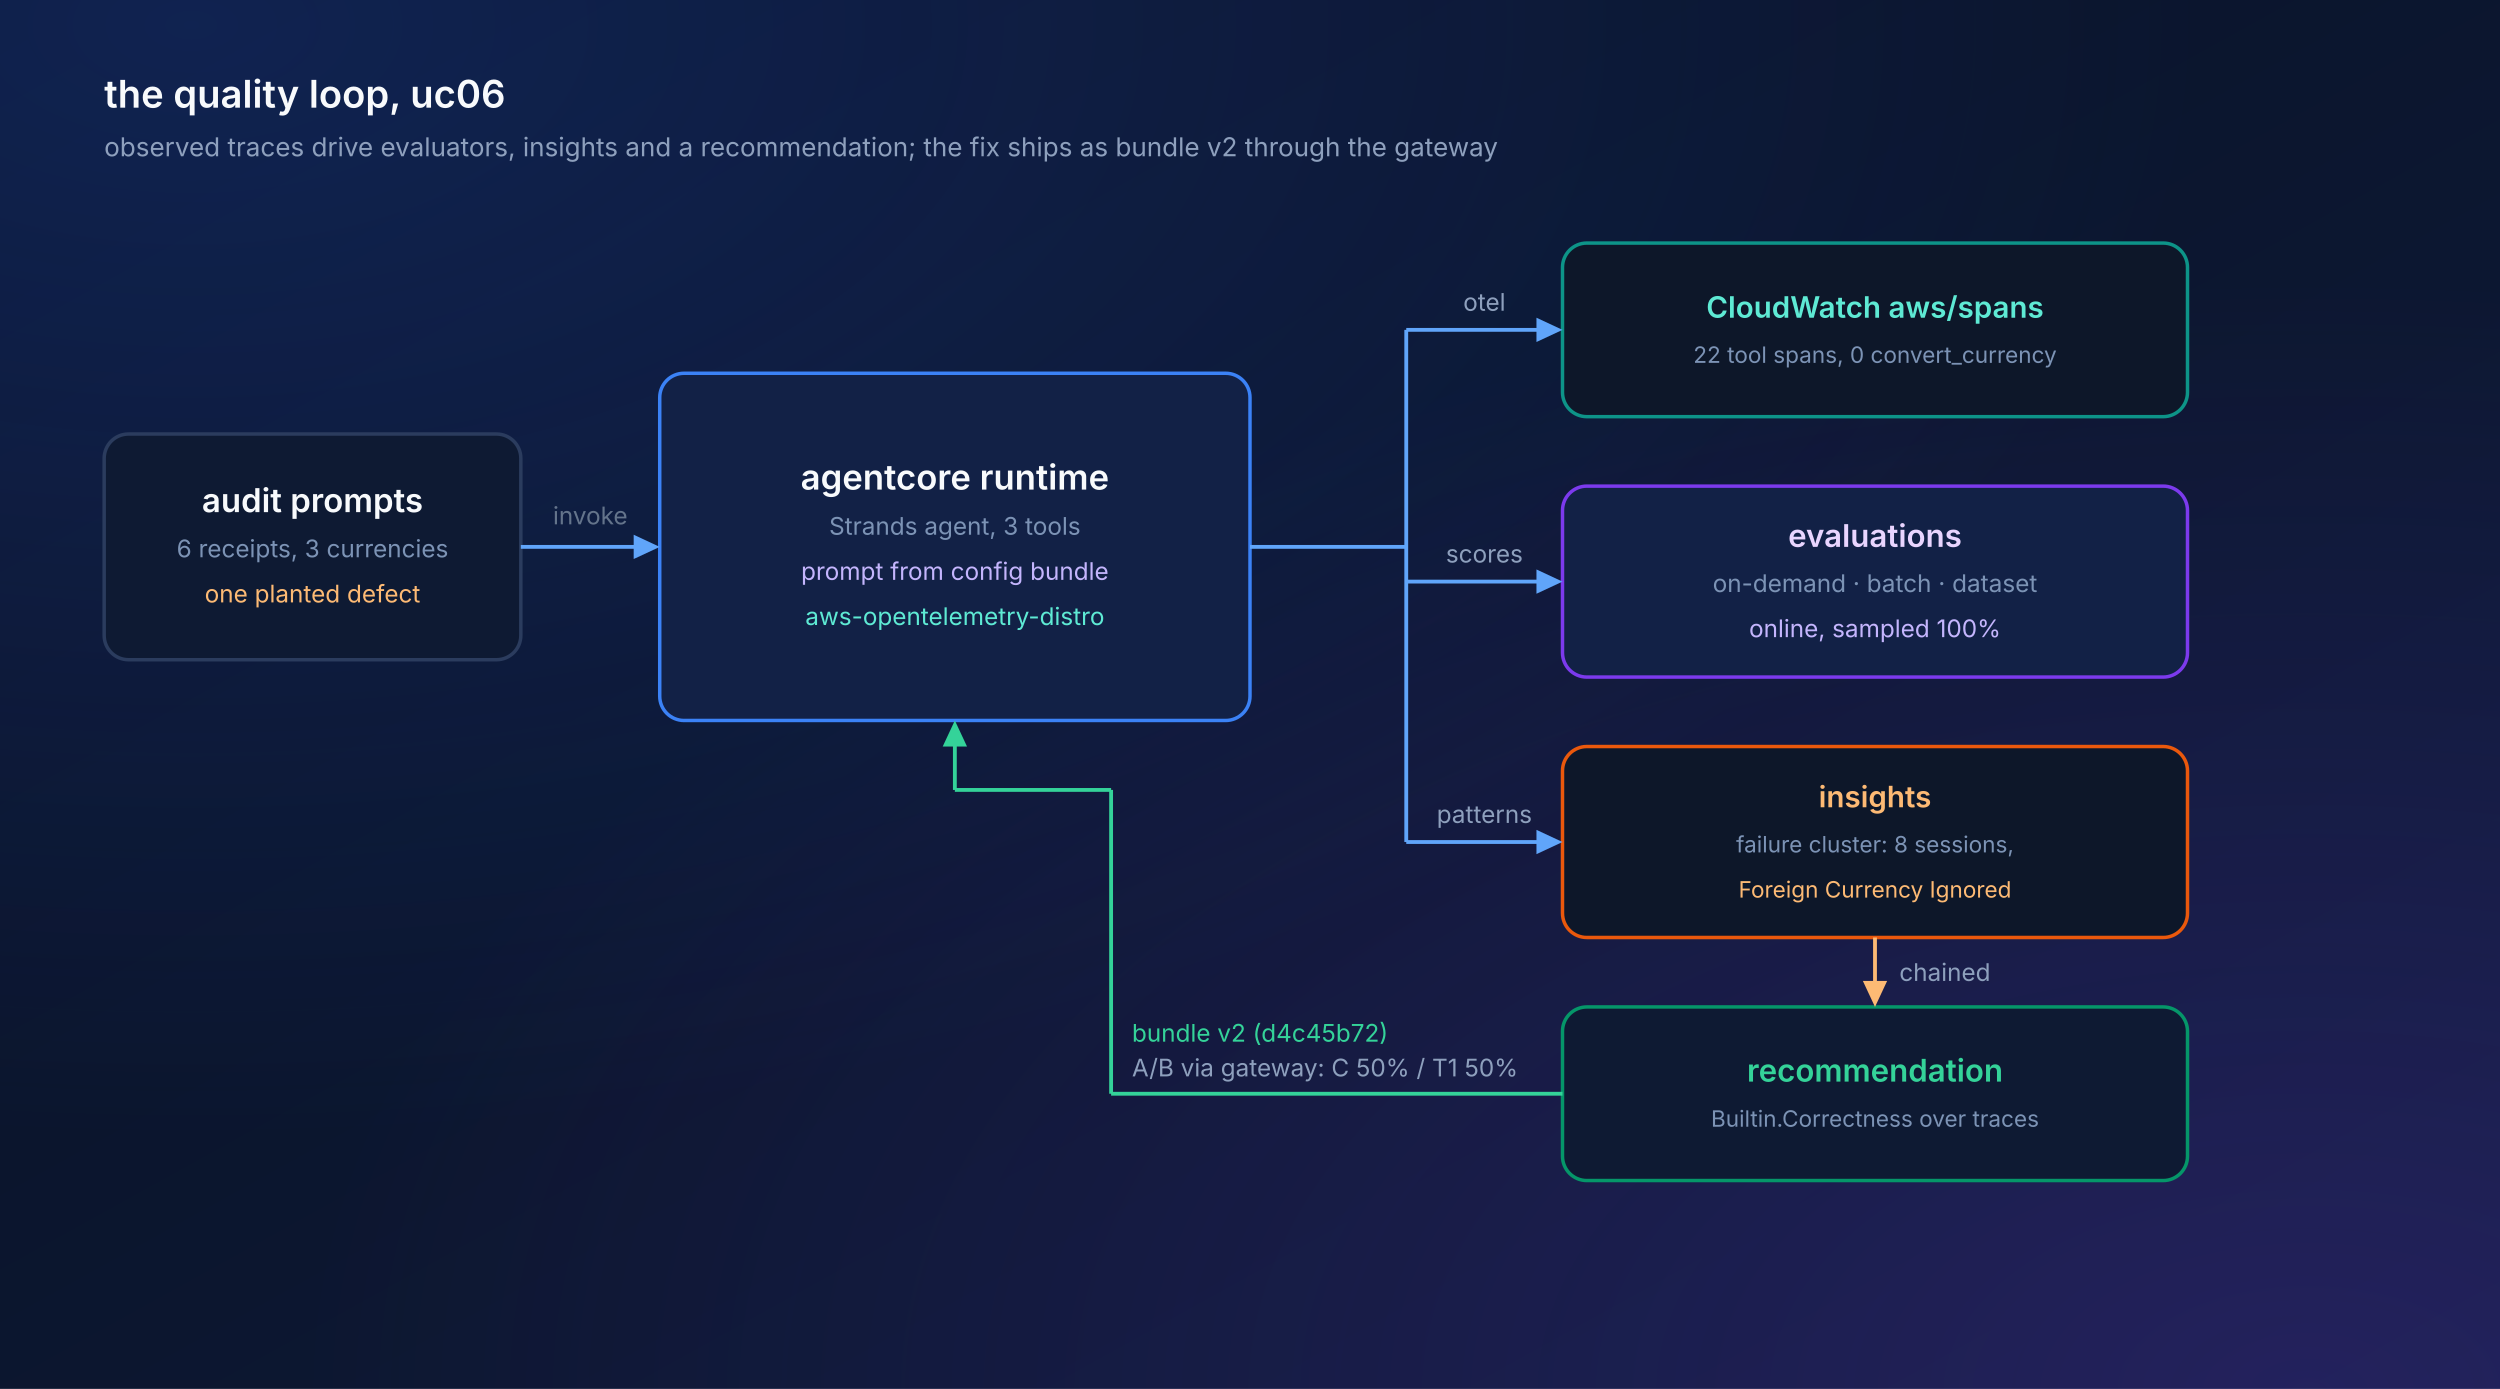
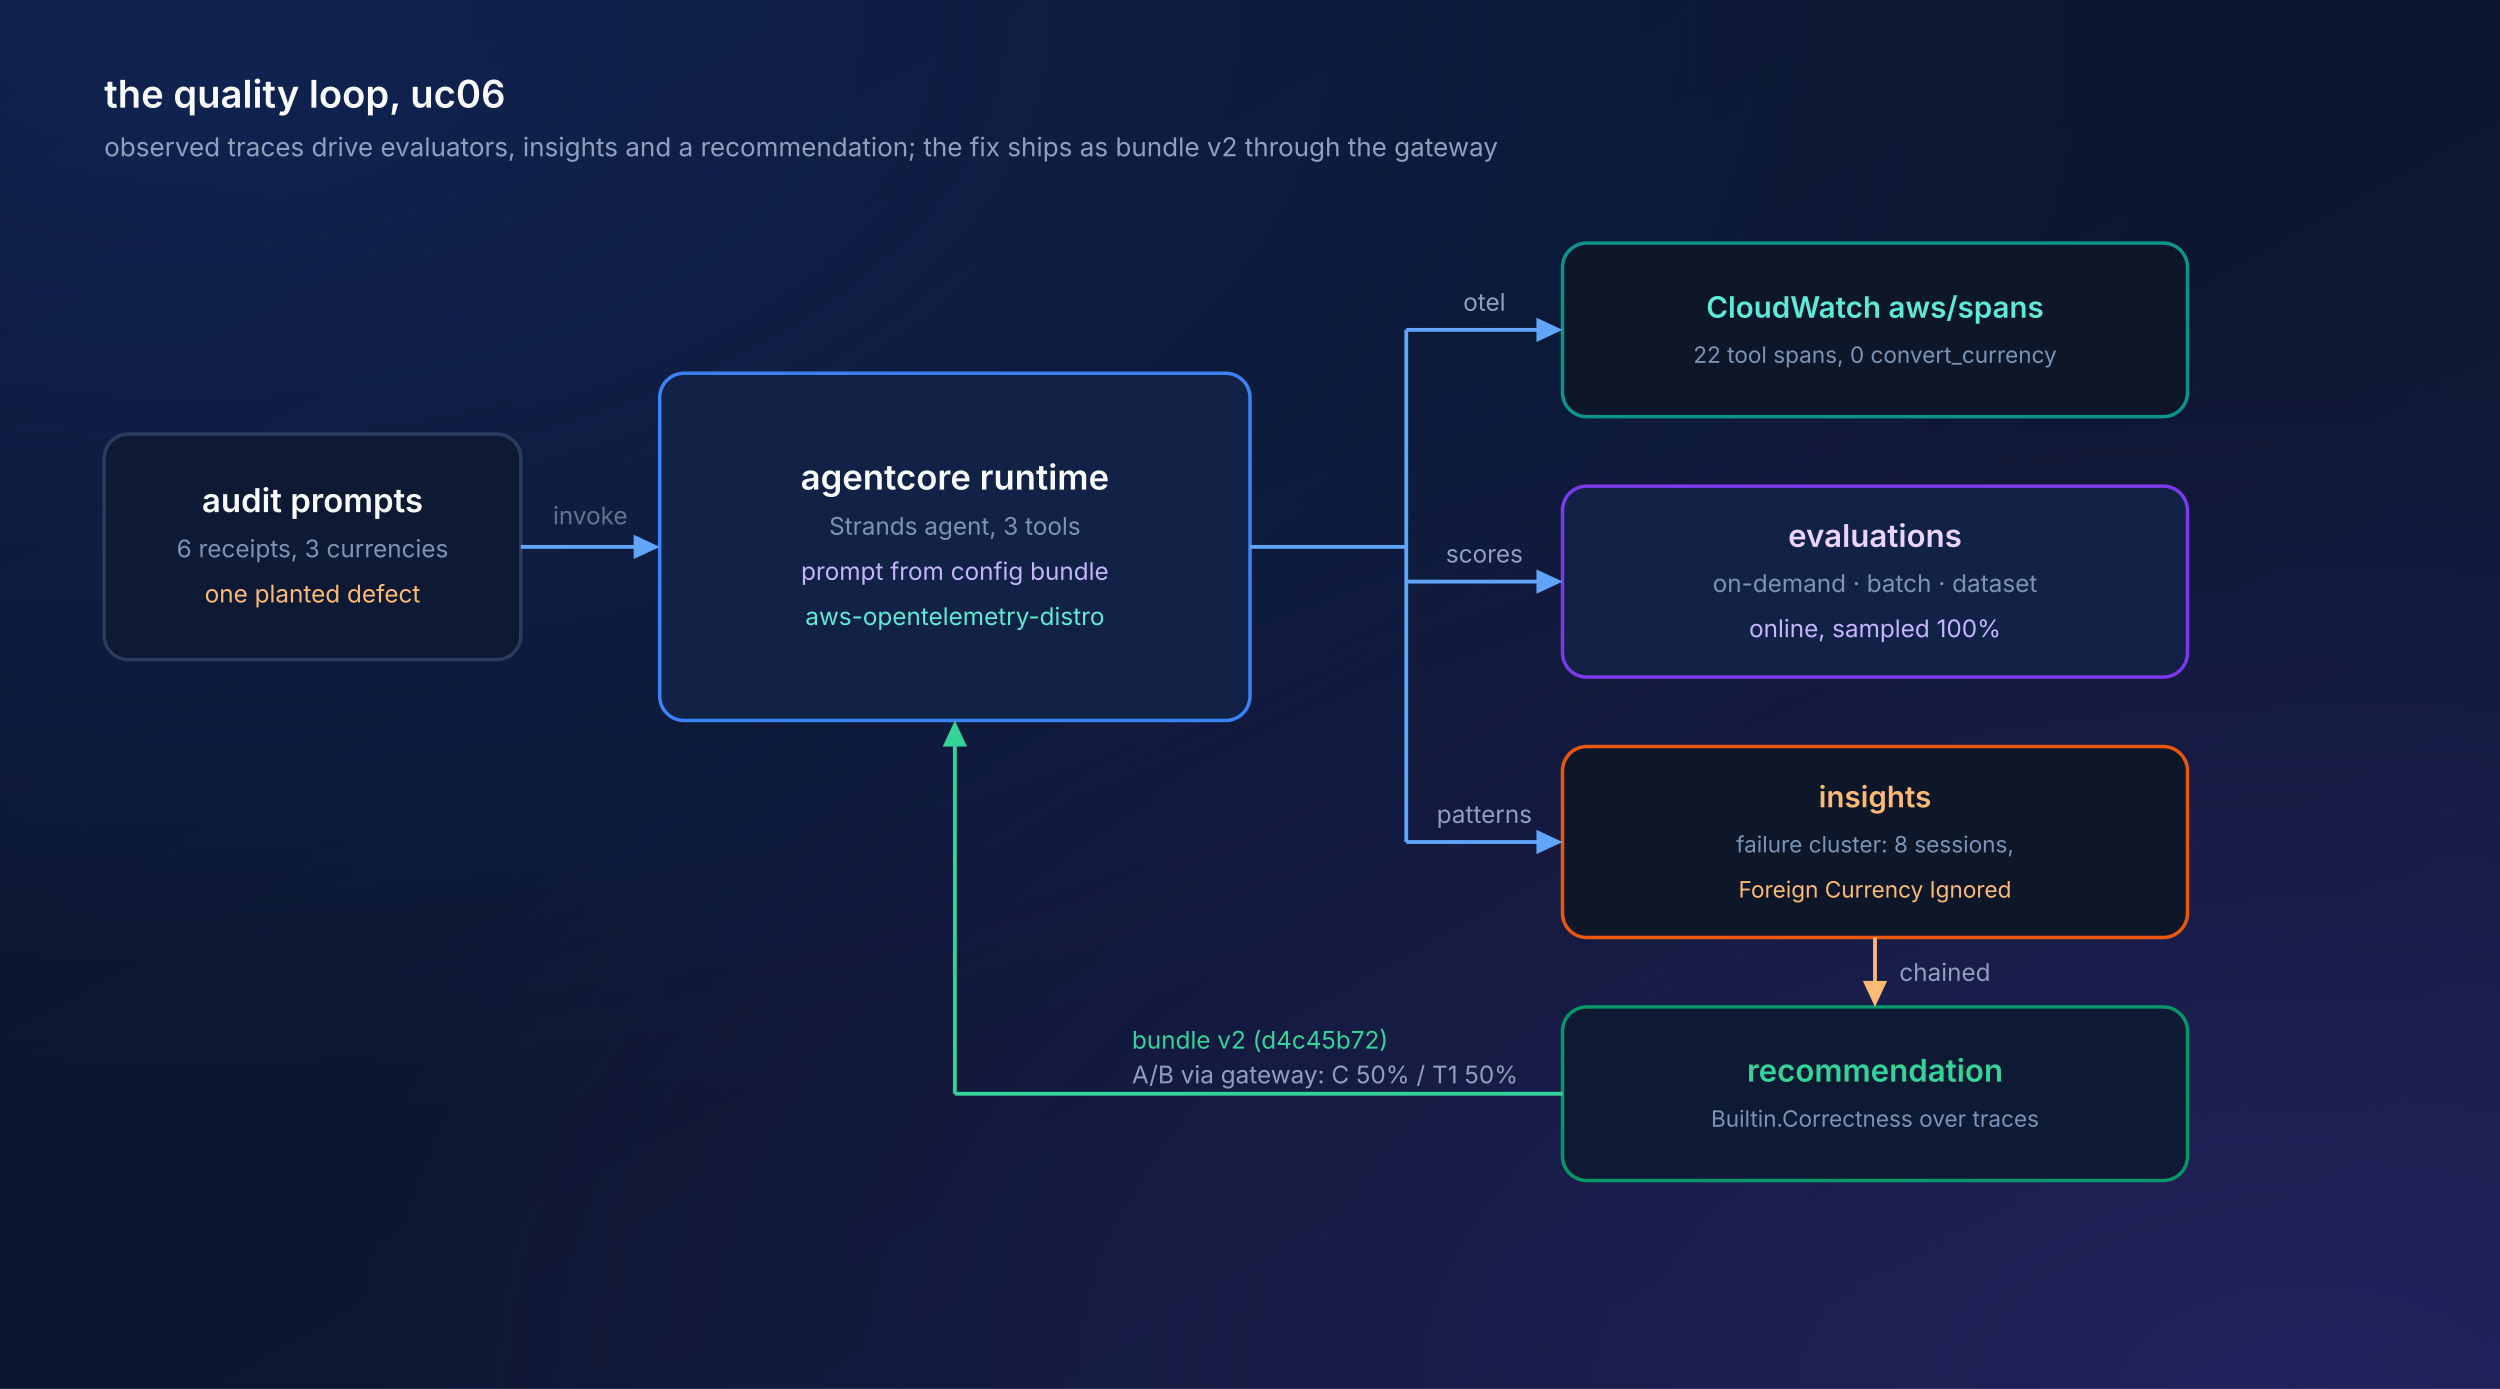
<svg xmlns="http://www.w3.org/2000/svg" viewBox="0 0 1440 800" width="1440" height="800" role="img">
  <defs>
    <linearGradient id="bg" x1="0" y1="0" x2="1" y2="1">
      <stop offset="0" stop-color="#0a1024" />
      <stop offset="1" stop-color="#0d1c3a" />
    </linearGradient>
    <radialGradient id="g1" cx="0.08" cy="0.02" r="0.8">
      <stop offset="0" stop-color="#2563eb" stop-opacity="0.22" />
      <stop offset="1" stop-color="#2563eb" stop-opacity="0" />
    </radialGradient>
    <radialGradient id="g2" cx="0.92" cy="1.0" r="0.8">
      <stop offset="0" stop-color="#7c3aed" stop-opacity="0.20" />
      <stop offset="1" stop-color="#7c3aed" stop-opacity="0" />
    </radialGradient>
  </defs>
  <rect width="1440" height="800" fill="url(#bg)" />
  <rect width="1440" height="800" fill="url(#g1)" />
  <rect width="1440" height="800" fill="url(#g2)" />
  <text x="60" y="62" font-family="Inter, Helvetica Neue, Arial, sans-serif" font-size="22" fill="#f8fafc" text-anchor="start" font-weight="600">the quality loop, uc06</text>
  <text x="60" y="90" font-family="Inter, Helvetica Neue, Arial, sans-serif" font-size="15" fill="#8ea0bd" text-anchor="start" font-weight="400">observed traces drive evaluators, insights and a recommendation; the fix ships as bundle v2 through the gateway</text>
  <rect x="60" y="250" width="240" height="130" rx="14" fill="#0e1a33" stroke="#2b3c5e" stroke-width="2" />
  <text x="180" y="295" font-family="Inter, Helvetica Neue, Arial, sans-serif" font-size="19" fill="#f8fafc" font-weight="600" text-anchor="middle">audit prompts</text>
  <text x="180" y="321" font-family="Inter, Helvetica Neue, Arial, sans-serif" font-size="14" fill="#7c93b5" font-weight="400" text-anchor="middle">6 receipts, 3 currencies</text>
  <text x="180" y="347" font-family="Inter, Helvetica Neue, Arial, sans-serif" font-size="14" fill="#fdba74" font-weight="400" text-anchor="middle">one planted defect</text>
  <rect x="380" y="215" width="340" height="200" rx="14" fill="#122146" stroke="#3b82f6" stroke-width="2" />
  <text x="550" y="282" font-family="Inter, Helvetica Neue, Arial, sans-serif" font-size="20" fill="#f8fafc" font-weight="600" text-anchor="middle">agentcore runtime</text>
  <text x="550" y="308" font-family="Inter, Helvetica Neue, Arial, sans-serif" font-size="14" fill="#7c93b5" font-weight="400" text-anchor="middle">Strands agent, 3 tools</text>
  <text x="550" y="334" font-family="Inter, Helvetica Neue, Arial, sans-serif" font-size="14" fill="#c4b5fd" font-weight="400" text-anchor="middle">prompt from config bundle</text>
  <text x="550" y="360" font-family="Inter, Helvetica Neue, Arial, sans-serif" font-size="14" fill="#5eead4" font-weight="400" text-anchor="middle">aws-opentelemetry-distro</text>
  <rect x="900" y="140" width="360" height="100" rx="14" fill="#0d1729" stroke="#0d9488" stroke-width="2" />
  <text x="1080" y="183" font-family="Inter, Helvetica Neue, Arial, sans-serif" font-size="17" fill="#5eead4" font-weight="600" text-anchor="middle">CloudWatch aws/spans</text>
  <text x="1080" y="209" font-family="Inter, Helvetica Neue, Arial, sans-serif" font-size="13" fill="#7c93b5" font-weight="400" text-anchor="middle">22 tool spans, 0 convert_currency</text>
  <rect x="900" y="280" width="360" height="110" rx="14" fill="#122146" stroke="#7c3aed" stroke-width="2" />
  <text x="1080" y="315" font-family="Inter, Helvetica Neue, Arial, sans-serif" font-size="18" fill="#e9d5ff" font-weight="600" text-anchor="middle">evaluations</text>
  <text x="1080" y="341" font-family="Inter, Helvetica Neue, Arial, sans-serif" font-size="14" fill="#7c93b5" font-weight="400" text-anchor="middle">on-demand · batch · dataset</text>
  <text x="1080" y="367" font-family="Inter, Helvetica Neue, Arial, sans-serif" font-size="14" fill="#c4b5fd" font-weight="400" text-anchor="middle">online, sampled 100%</text>
  <rect x="900" y="430" width="360" height="110" rx="14" fill="#0d1729" stroke="#ea580c" stroke-width="2" />
  <text x="1080" y="465" font-family="Inter, Helvetica Neue, Arial, sans-serif" font-size="17" fill="#fdba74" font-weight="600" text-anchor="middle">insights</text>
  <text x="1080" y="491" font-family="Inter, Helvetica Neue, Arial, sans-serif" font-size="13" fill="#7c93b5" font-weight="400" text-anchor="middle">failure cluster: 8 sessions,</text>
  <text x="1080" y="517" font-family="Inter, Helvetica Neue, Arial, sans-serif" font-size="13" fill="#fdba74" font-weight="400" text-anchor="middle">Foreign Currency Ignored</text>
  <rect x="900" y="580" width="360" height="100" rx="14" fill="#0e1a33" stroke="#059669" stroke-width="2" />
  <text x="1080" y="623" font-family="Inter, Helvetica Neue, Arial, sans-serif" font-size="18" fill="#34d399" font-weight="600" text-anchor="middle">recommendation</text>
  <text x="1080" y="649" font-family="Inter, Helvetica Neue, Arial, sans-serif" font-size="13" fill="#7c93b5" font-weight="400" text-anchor="middle">Builtin.Correctness over traces</text>
  <line x1="300.00" y1="315.00" x2="371.75" y2="315.00" stroke="#60a5fa" stroke-width="2.2" />
  <polygon points="365.00,322.00 380.00,315.00 365.00,308.00" fill="#60a5fa" />
  <text x="340.0" y="302.0" font-family="Inter, Helvetica Neue, Arial, sans-serif" font-size="14" fill="#64748b" text-anchor="middle" font-weight="400">invoke</text>
  <line x1="720.00" y1="315.00" x2="810" y2="315.00" stroke="#60a5fa" stroke-width="2.2" />
  <line x1="810" y1="190" x2="810" y2="485" stroke="#60a5fa" stroke-width="2.2" />
  <line x1="810.00" y1="190.00" x2="891.75" y2="190.00" stroke="#60a5fa" stroke-width="2.2" />
  <polygon points="885.00,197.00 900.00,190.00 885.00,183.00" fill="#60a5fa" />
  <text x="855.0" y="179.0" font-family="Inter, Helvetica Neue, Arial, sans-serif" font-size="14" fill="#8ea0bd" text-anchor="middle" font-weight="400">otel</text>
  <line x1="810.00" y1="335.00" x2="891.75" y2="335.00" stroke="#60a5fa" stroke-width="2.2" />
  <polygon points="885.00,342.00 900.00,335.00 885.00,328.00" fill="#60a5fa" />
  <text x="855.0" y="324.0" font-family="Inter, Helvetica Neue, Arial, sans-serif" font-size="14" fill="#8ea0bd" text-anchor="middle" font-weight="400">scores</text>
  <line x1="810.00" y1="485.00" x2="891.75" y2="485.00" stroke="#60a5fa" stroke-width="2.2" />
  <polygon points="885.00,492.00 900.00,485.00 885.00,478.00" fill="#60a5fa" />
  <text x="855.0" y="474.0" font-family="Inter, Helvetica Neue, Arial, sans-serif" font-size="14" fill="#8ea0bd" text-anchor="middle" font-weight="400">patterns</text>
  <line x1="1080.00" y1="540.00" x2="1080.00" y2="571.75" stroke="#fdba74" stroke-width="2.2" />
  <polygon points="1073.00,565.00 1080.00,580.00 1087.00,565.00" fill="#fdba74" />
  <text x="1094.0" y="565.0" font-family="Inter, Helvetica Neue, Arial, sans-serif" font-size="14" fill="#8ea0bd" text-anchor="start" font-weight="400">chained</text>
-   <line x1="900.00" y1="630.00" x2="640" y2="630.00" stroke="#34d399" stroke-width="2.2" />
-   <line x1="640" y1="630.00" x2="640" y2="455.00" stroke="#34d399" stroke-width="2.2" />
-   <line x1="640" y1="455.00" x2="550.00" y2="455.00" stroke="#34d399" stroke-width="2.2" />
-   <line x1="550.00" y1="455.00" x2="550.00" y2="423.25" stroke="#34d399" stroke-width="2.2" />
+   <line x1="900.00" y1="630.00" x2="550.00" y2="630.00" stroke="#34d399" stroke-width="2.2" />
+   <line x1="550.00" y1="630.00" x2="550.00" y2="423.25" stroke="#34d399" stroke-width="2.2" />
  <polygon points="557.00,430.00 550.00,415.00 543.00,430.00" fill="#34d399" />
-   <text x="652" y="600.0" font-family="Inter, Helvetica Neue, Arial, sans-serif" font-size="14" fill="#34d399" text-anchor="start" font-weight="400">bundle v2 (d4c45b72)</text>
-   <text x="652" y="620.0" font-family="Inter, Helvetica Neue, Arial, sans-serif" font-size="14" fill="#8ea0bd" text-anchor="start" font-weight="400">A/B via gateway: C 50% / T1 50%</text>
+   <text x="652" y="604.0" font-family="Inter, Helvetica Neue, Arial, sans-serif" font-size="14" fill="#34d399" text-anchor="start" font-weight="400">bundle v2 (d4c45b72)</text>
+   <text x="652" y="624.0" font-family="Inter, Helvetica Neue, Arial, sans-serif" font-size="14" fill="#8ea0bd" text-anchor="start" font-weight="400">A/B via gateway: C 50% / T1 50%</text>
</svg>
